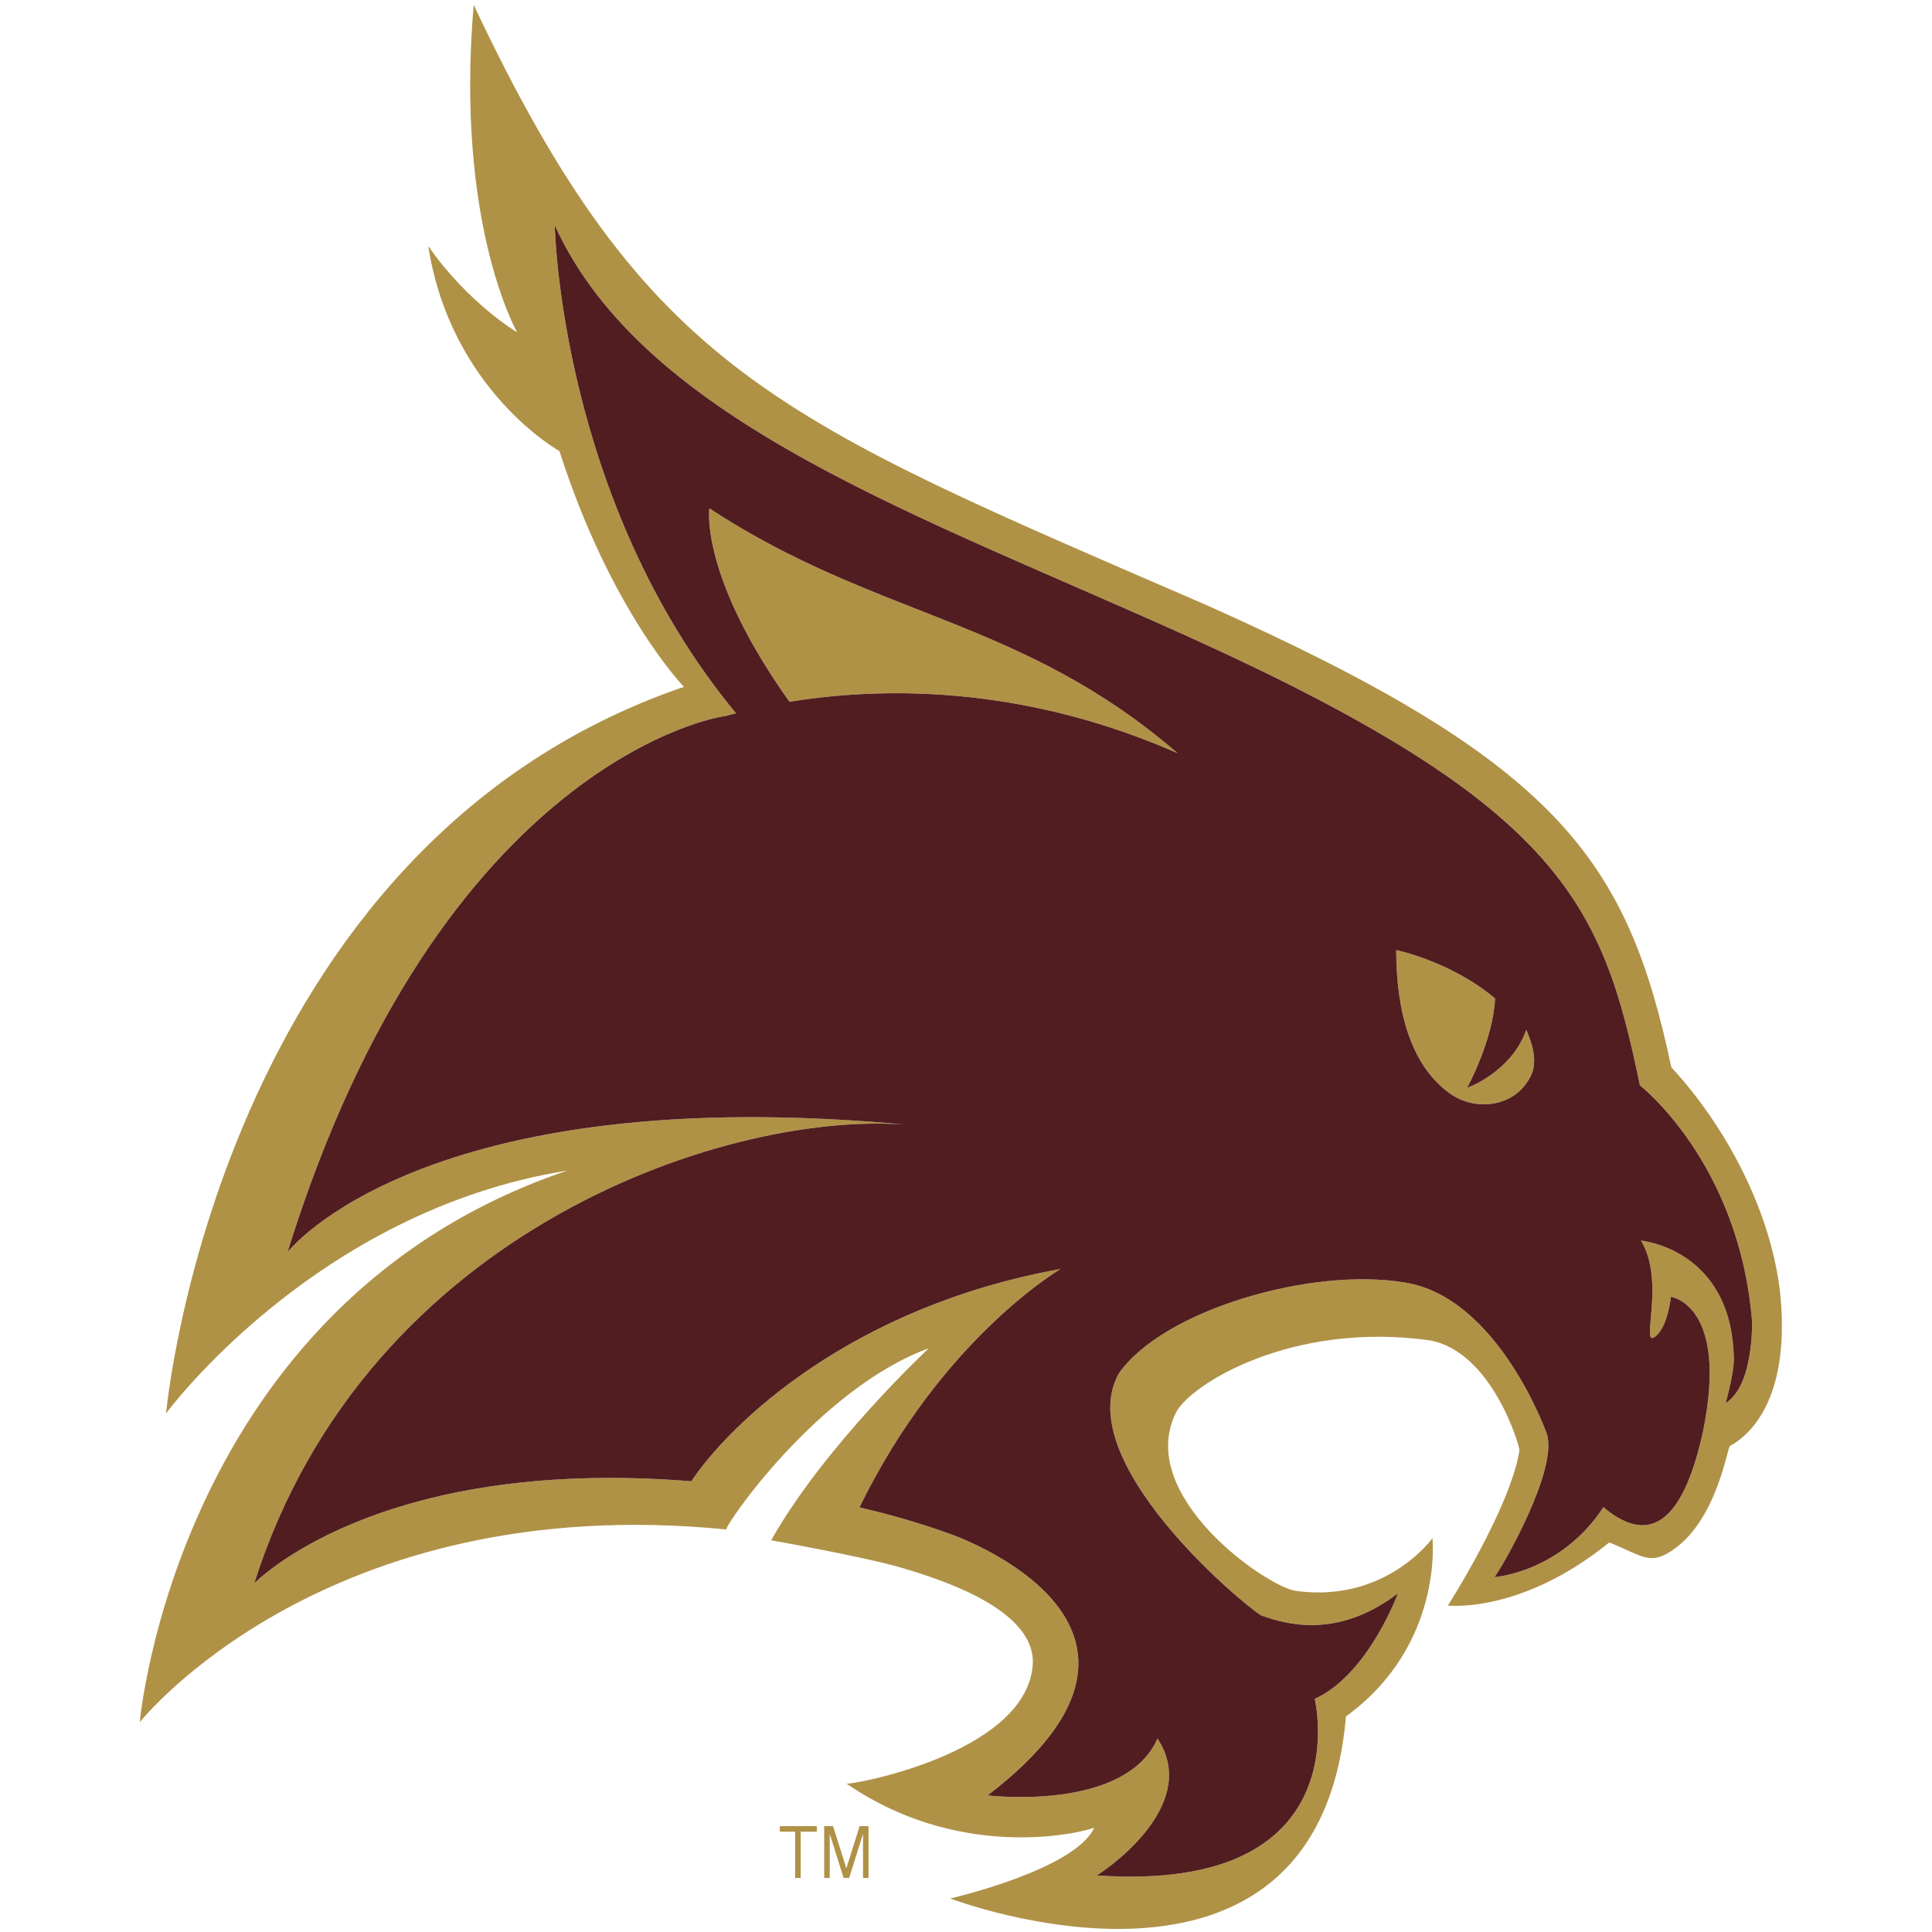
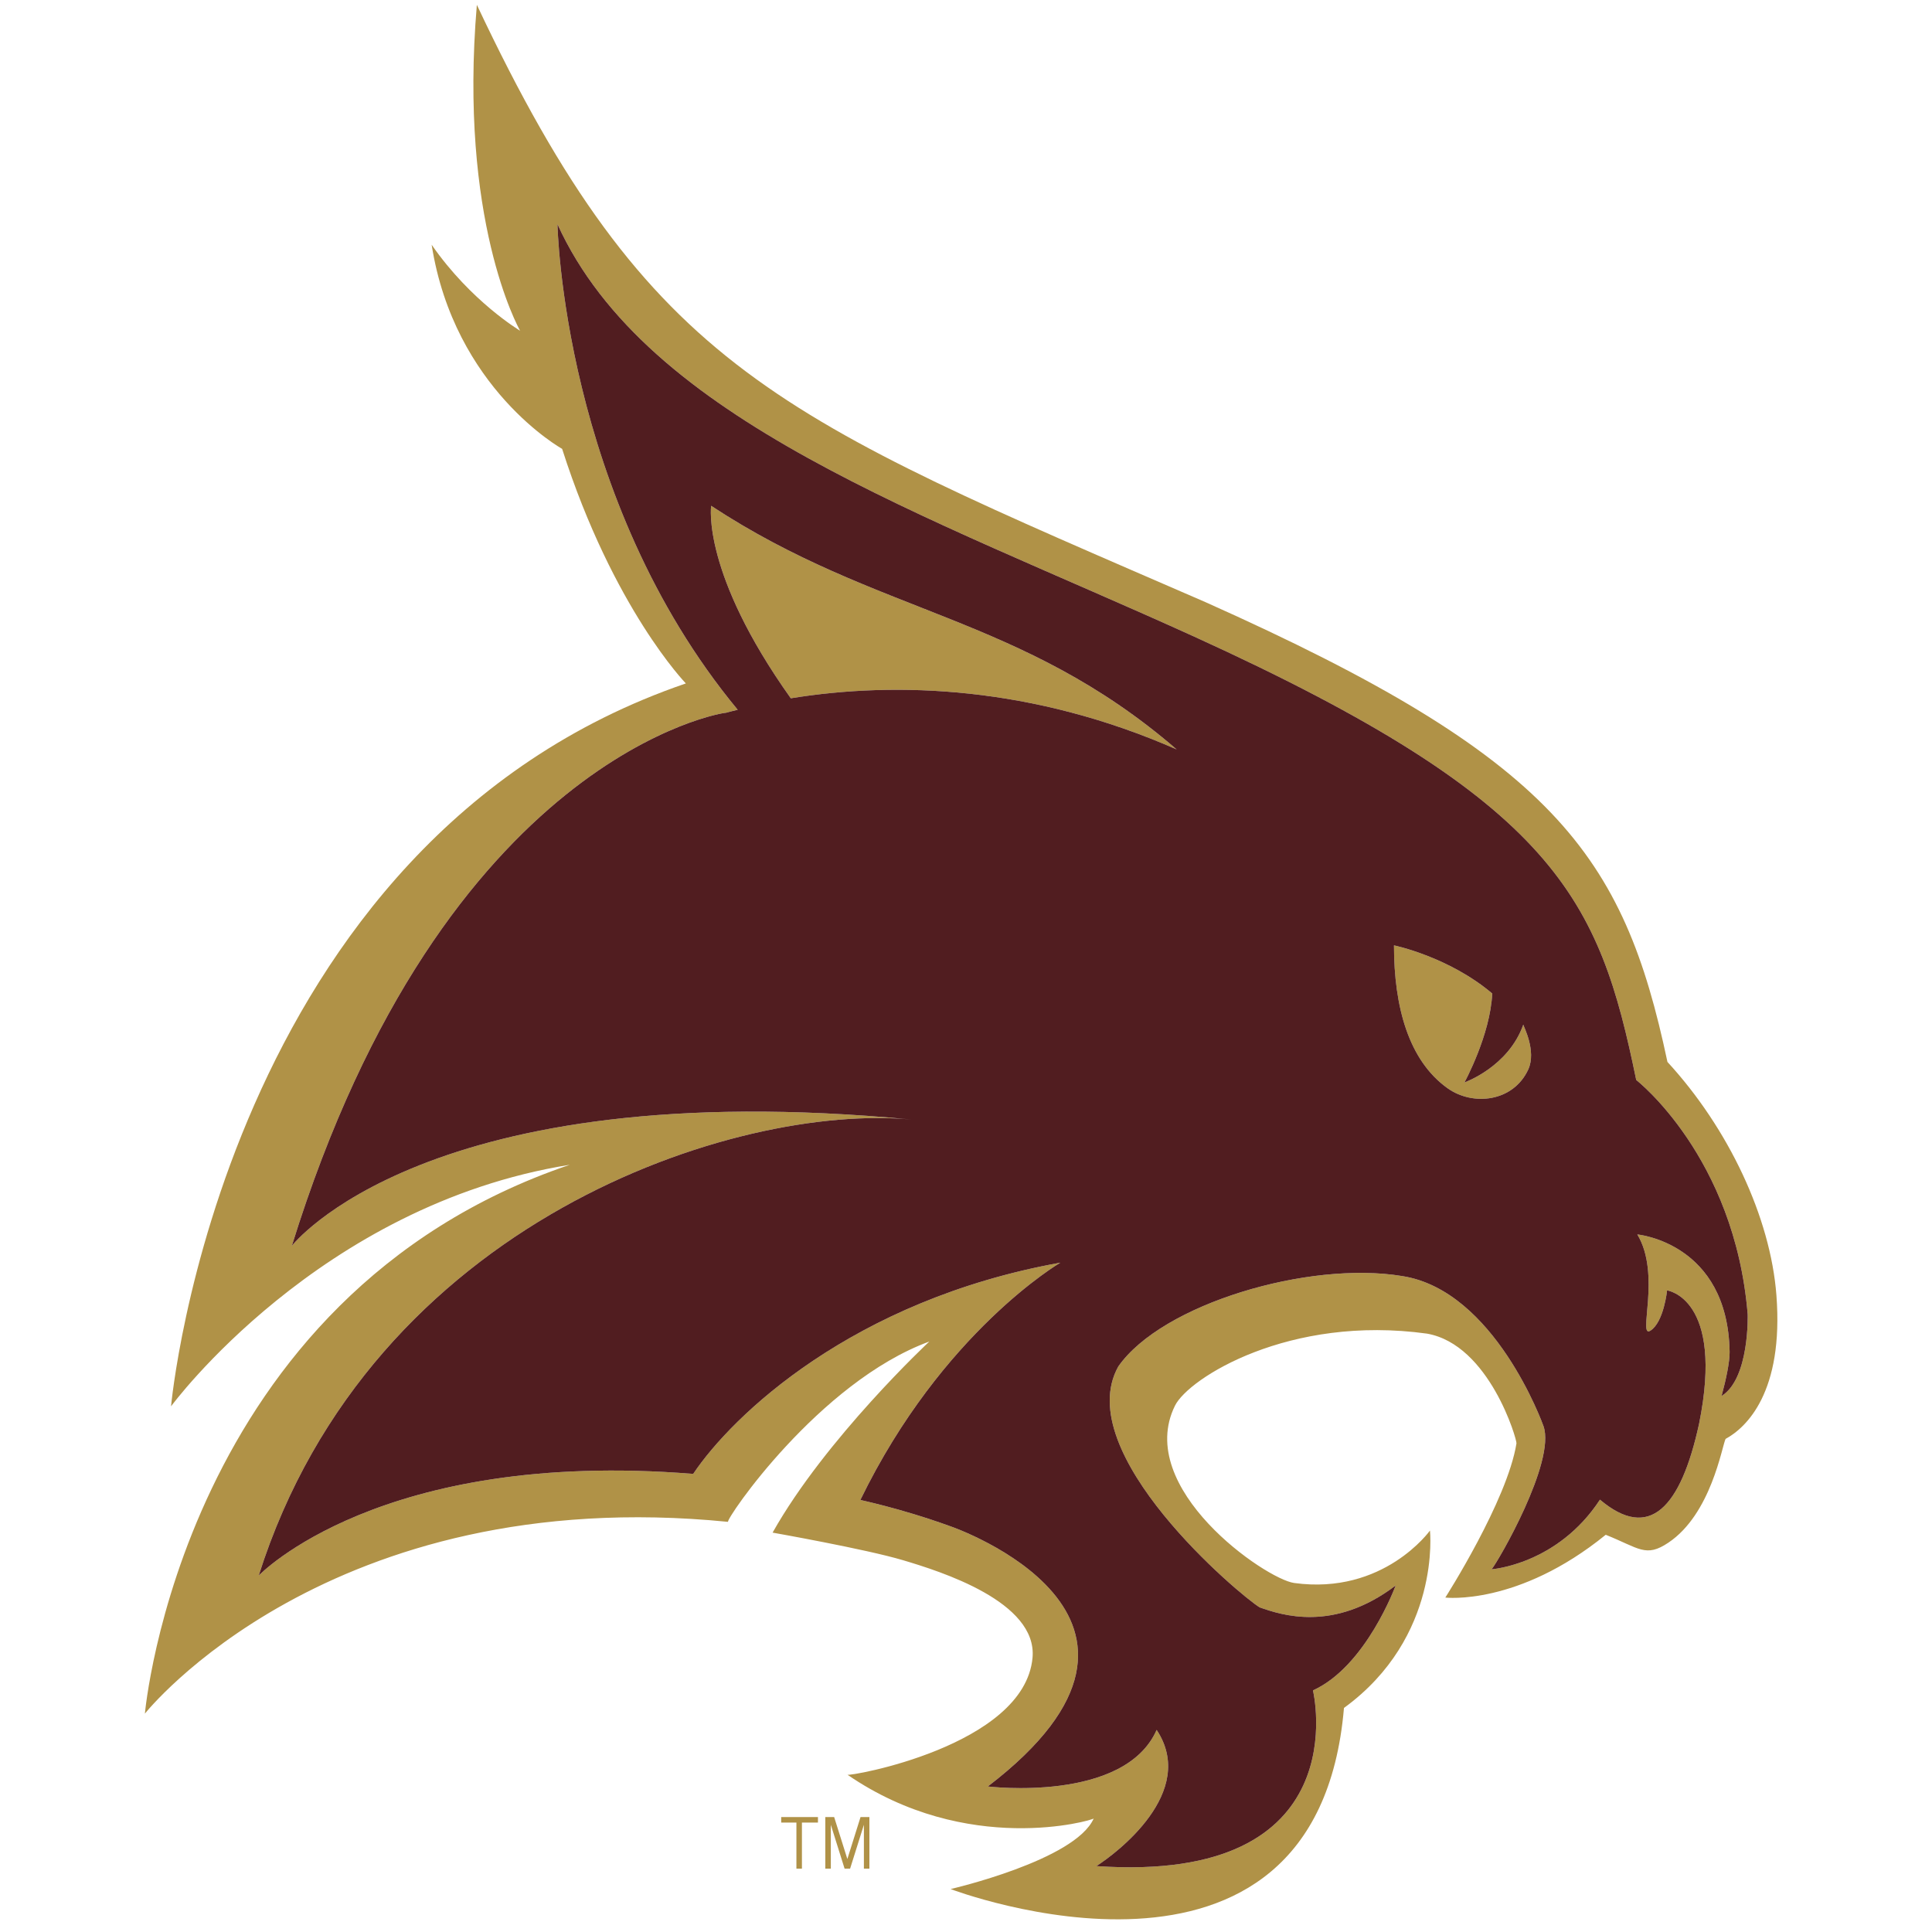
<svg xmlns="http://www.w3.org/2000/svg" width="200" height="200">
-   <g fill="none">
-     <path d="M178.648 145.239c.471-1.726.861-3.59.84-4.602-.195-11.358-9.612-12.21-9.612-12.21 2.524 4.16-.018 10.905 1.373 10.007 1.393-.897 1.727-4.186 1.727-4.186s5.981.796 3.333 13.875c-1.902 8.726-5.158 12.262-10.322 7.897-4.433 6.767-11.284 7.244-11.284 7.244.644-.739 6.708-11.18 5.404-14.892-.08-.228-5.087-14.112-14.706-15.612-9.765-1.625-25.042 2.913-29.573 9.409-5.021 8.987 12.736 23.866 14.727 25.059 2.263.796 7.701 2.624 14.156-2.276 0 0-3.077 8.414-8.609 10.91 0 0 4.864 20.172-22.553 18.281 2.07-1.322 10.57-7.69 6.275-14.166-3.38 7.624-17.578 5.88-17.578 5.88 23.16-17.7-3.805-27.033-3.805-27.033-5.583-2.024-9.815-2.814-9.465-2.782 8.525-17.507 20.819-24.677 20.819-24.677-21.671 3.902-34.18 15.928-38.232 21.975-32.658-2.635-45.245 10.58-45.245 10.58 11.735-37.016 49.813-49.18 68.009-47.443-50.65-4.848-64.56 13.142-64.56 13.142 15.88-51.13 45.116-55.538 45.21-55.465.39-.11.802-.21 1.221-.311C57.942 51.8 57.431 23.327 57.431 23.327c9.346 20.481 38.153 30.11 66.343 42.924 37.875 17.225 42.129 27.39 45.99 46.107 0 0 10.255 7.95 11.606 24.386 0 0 .21 6.67-2.722 8.495zm5.715-10.472c-.617-8.113-4.994-17.387-11.349-24.287-4.57-21.557-11.71-31.598-48.113-47.837C80.483 43.375 67.038 38.673 49.034.504c-1.897 22.332 4.287 33.516 4.504 33.903 0 0-5.094-3.015-9.21-8.943 2.353 14.999 13.586 21.232 13.586 21.232 5.33 16.633 12.885 24.406 12.885 24.406-48.316 16.525-53.607 75.208-53.607 75.208s15.4-20.946 41.518-25.128c-40.422 13.679-44.242 57.099-44.242 57.099s19.095-24.084 60.725-19.952c-.271-.248 9.432-14.529 20.958-18.76 0 0-10.815 10.093-16.32 19.881 0 0 9.681 1.709 13.574 2.868 3.903 1.16 14.029 4.318 13.494 10.155-.848 9.202-19.218 12.395-19.276 12.162 12.466 8.565 25.503 4.747 25.645 4.558-1.93 4.357-14.9 7.338-14.9 7.338s38.11 14.539 40.962-18.841c10.146-7.382 8.956-18.455 8.956-18.455s-4.805 6.731-14.142 5.454c-3-.414-16.657-9.86-12.412-18.447 1.409-2.852 11.88-9.487 26.255-7.494 6.492 1.157 9.365 11.035 9.305 11.413-.953 5.965-7.409 16.046-7.409 16.046s7.554.893 16.705-6.533c3.496 1.4 4.169 2.4 6.525.819 4.45-2.98 5.572-10 5.954-10.793 2.177-1.18 6.062-4.879 5.296-14.933z" fill="#B09247" />
-     <path fill="#B09247" d="M80.728 189.614h1.584v4.793h.573v-4.793h1.669v-.575h-3.826v.575m6.888 3.792l-1.376-4.367h-.92v5.368h.575v-4.562l1.434 4.562h.574l1.435-4.562v4.562h.574v-5.368h-.923l-1.373 4.367M81.728 72.648c11.033-1.795 25.222-1.248 40.177 5.32-16.216-13.998-31.146-13.97-48.474-25.346 0 .093-.987 7.002 8.297 20.026m70.147 39.969s2.698-4.928 2.892-9.256c-4.55-3.847-10.23-5.007-10.23-5.007 0 6.407 1.53 11.968 5.574 14.86 2.657 1.897 6.858 1.423 8.408-1.948.89-1.931-.516-4.536-.516-4.665-1.554 4.406-6.128 6.016-6.128 6.016" />
-     <path d="M158.52 111.266c-1.551 3.37-5.752 3.845-8.409 1.947-4.043-2.89-5.574-8.452-5.574-14.86 0 0 5.68 1.161 10.23 5.008-.194 4.328-2.892 9.256-2.892 9.256s4.574-1.61 6.128-6.016c0 .129 1.406 2.734.516 4.665zM81.727 72.648c-9.284-13.024-8.297-19.933-8.297-20.026 17.33 11.375 32.26 11.348 48.475 25.347-14.955-6.57-29.144-7.116-40.177-5.32zm99.642 64.096c-1.35-16.435-11.607-24.386-11.607-24.386-3.86-18.716-8.114-28.882-45.989-46.107-28.19-12.813-56.997-22.443-66.343-42.924 0 0 .511 28.474 18.767 50.516-.42.1-.83.202-1.22.31-.095-.072-29.33 4.335-45.211 55.466 0 0 13.91-17.99 64.56-13.142-18.196-1.736-56.274 10.427-68.009 47.443 0 0 12.587-13.215 45.245-10.58 4.052-6.047 16.561-18.073 38.232-21.975 0 0-12.294 7.17-20.819 24.677-.35-.032 3.882.758 9.465 2.782 0 0 26.965 9.332 3.805 27.033 0 0 14.198 1.744 17.578-5.88 4.295 6.475-4.205 12.844-6.275 14.166 27.417 1.89 22.553-18.28 22.553-18.28 5.532-2.497 8.609-10.911 8.609-10.911-6.455 4.9-11.893 3.072-14.156 2.276-1.991-1.193-19.748-16.072-14.727-25.06 4.531-6.495 19.808-11.033 29.573-9.408 9.619 1.5 14.627 15.384 14.706 15.612 1.304 3.712-4.76 14.153-5.404 14.892 0 0 6.85-.477 11.284-7.244 5.164 4.365 8.42.829 10.322-7.897 2.648-13.079-3.333-13.875-3.333-13.875s-.334 3.289-1.727 4.186c-1.39.898 1.151-5.846-1.373-10.007 0 0 9.417.852 9.611 12.21.022 1.011-.368 2.876-.84 4.602 2.933-1.826 2.723-8.495 2.723-8.495z" fill="#511D20" />
+   <g fill-rule="nonzero" fill="none">
+     <path d="M178.214 144.516c.469-1.717.856-3.572.835-4.579-.194-11.302-9.555-12.15-9.555-12.15 2.509 4.141-.018 10.852 1.364 9.958 1.385-.893 1.718-4.165 1.718-4.165s5.946.792 3.313 13.806c-1.89 8.683-5.127 12.201-10.262 7.858-4.406 6.733-11.217 7.208-11.217 7.208.64-.735 6.668-11.125 5.372-14.818-.078-.227-5.057-14.042-14.62-15.535-9.707-1.617-24.894 2.9-29.398 9.362-4.992 8.943 12.66 23.748 14.64 24.935 2.25.792 7.656 2.611 14.073-2.265 0 0-3.059 8.372-8.558 10.856 0 0 4.835 20.072-22.42 18.19 2.057-1.315 10.507-7.652 6.237-14.096-3.36 7.586-17.474 5.852-17.474 5.852 23.023-17.613-3.783-26.899-3.783-26.899-5.55-2.014-9.757-2.8-9.41-2.768 8.475-17.42 20.697-24.554 20.697-24.554-21.543 3.882-33.979 15.848-38.007 21.865-32.466-2.622-44.978 10.527-44.978 10.527 11.665-36.831 49.52-48.934 67.608-47.206-50.352-4.825-64.18 13.076-64.18 13.076 15.787-50.876 44.85-55.262 44.945-55.19.388-.108.796-.209 1.213-.309C58.218 51.543 57.71 23.211 57.71 23.211c9.292 20.38 37.93 29.96 65.953 42.71 37.652 17.14 41.881 27.255 45.718 45.878 0 0 10.196 7.911 11.54 24.264 0 0 .208 6.637-2.707 8.453Zm5.681-10.42c-.613-8.072-4.964-17.3-11.282-24.165-4.543-21.45-11.64-31.442-47.83-47.6C80.628 43.16 67.262 38.481 49.364.501c-1.887 22.221 4.26 33.35 4.477 33.735 0 0-5.064-3-9.156-8.898 2.34 14.924 13.506 21.126 13.506 21.126C63.49 63.014 71 70.749 71 70.749c-48.032 16.442-53.293 74.833-53.293 74.833s15.311-20.842 41.275-25.003C18.797 134.19 15 177.394 15 177.394s18.982-23.964 60.368-19.853c-.27-.247 9.376-14.456 20.834-18.667 0 0-10.751 10.043-16.224 19.783 0 0 9.625 1.7 13.495 2.853 3.88 1.155 13.946 4.297 13.414 10.105-.843 9.156-19.104 12.333-19.162 12.101 12.393 8.522 25.353 4.724 25.494 4.535-1.92 4.336-14.813 7.303-14.813 7.303s37.886 14.465 40.721-18.748c10.087-7.345 8.903-18.364 8.903-18.364s-4.776 6.699-14.058 5.428c-2.983-.412-16.56-9.811-12.339-18.355 1.4-2.839 11.81-9.44 26.1-7.457 6.454 1.151 9.31 10.98 9.251 11.356-.947 5.935-7.365 15.966-7.365 15.966s7.51.889 16.606-6.5c3.476 1.392 4.144 2.389 6.487.815 4.424-2.965 5.54-9.95 5.919-10.74 2.164-1.174 6.026-4.854 5.264-14.858Z" fill="#B09247" />
+     <path fill="#B09247" d="M80.87 188.67h1.575v4.77h.57v-4.77h1.659v-.571H80.87v.572M87.718 192.444 86.35 188.1h-.915v5.341h.572v-4.54l1.425 4.54h.57l1.428-4.54v4.54H90V188.1h-.917l-1.365 4.345M81.864 72.287c10.969-1.787 25.074-1.242 39.94 5.294-16.12-13.929-30.962-13.902-48.188-25.22 0 .091-.98 6.966 8.248 19.926M151.599 112.057s2.682-4.903 2.874-9.21c-4.523-3.828-10.17-4.982-10.17-4.982 0 6.375 1.522 11.908 5.542 14.785 2.642 1.888 6.817 1.416 8.359-1.938.884-1.921-.514-4.513-.514-4.641-1.544 4.384-6.091 5.986-6.091 5.986" />
+     <path d="M158.204 110.712c-1.542 3.354-5.717 3.826-8.359 1.938-4.02-2.877-5.541-8.41-5.541-14.785 0 0 5.646 1.154 10.17 4.981-.193 4.308-2.875 9.21-2.875 9.21s4.547-1.601 6.091-5.985c0 .128 1.398 2.72.514 4.641Zm-76.34-38.425c-9.229-12.96-8.248-19.835-8.248-19.927 17.226 11.319 32.069 11.292 48.189 25.22-14.867-6.535-28.972-7.08-39.94-5.293Zm99.056 63.776c-1.343-16.353-11.539-24.264-11.539-24.264-3.837-18.623-8.066-28.738-45.718-45.878-28.024-12.75-56.661-22.33-65.953-42.71 0 0 .508 28.332 18.657 50.264-.417.1-.825.201-1.213.31-.094-.073-29.158 4.313-44.945 55.189 0 0 13.828-17.9 64.18-13.076-18.089-1.728-55.943 10.375-67.608 47.206 0 0 12.512-13.15 44.978-10.527 4.028-6.017 16.464-17.983 38.007-21.865 0 0-12.222 7.134-20.696 24.554-.348-.032 3.86.754 9.409 2.768 0 0 26.806 9.286 3.783 26.899 0 0 14.115 1.734 17.474-5.852 4.27 6.444-4.18 12.78-6.238 14.096 27.256 1.882 22.42-18.19 22.42-18.19 5.5-2.484 8.559-10.856 8.559-10.856-6.417 4.876-11.823 3.057-14.073 2.265-1.98-1.187-19.632-15.992-14.64-24.935 4.504-6.463 19.69-10.979 29.399-9.362 9.562 1.493 14.54 15.308 14.619 15.535 1.296 3.693-4.731 14.083-5.372 14.818 0 0 6.81-.475 11.217-7.208 5.135 4.343 8.371.825 10.262-7.858 2.633-13.014-3.313-13.806-3.313-13.806s-.333 3.272-1.718 4.165c-1.382.894 1.145-5.817-1.364-9.957 0 0 9.36.847 9.555 12.15.021 1.006-.366 2.861-.835 4.578 2.915-1.816 2.706-8.453 2.706-8.453Z" fill="#511D20" />
  </g>
</svg>
